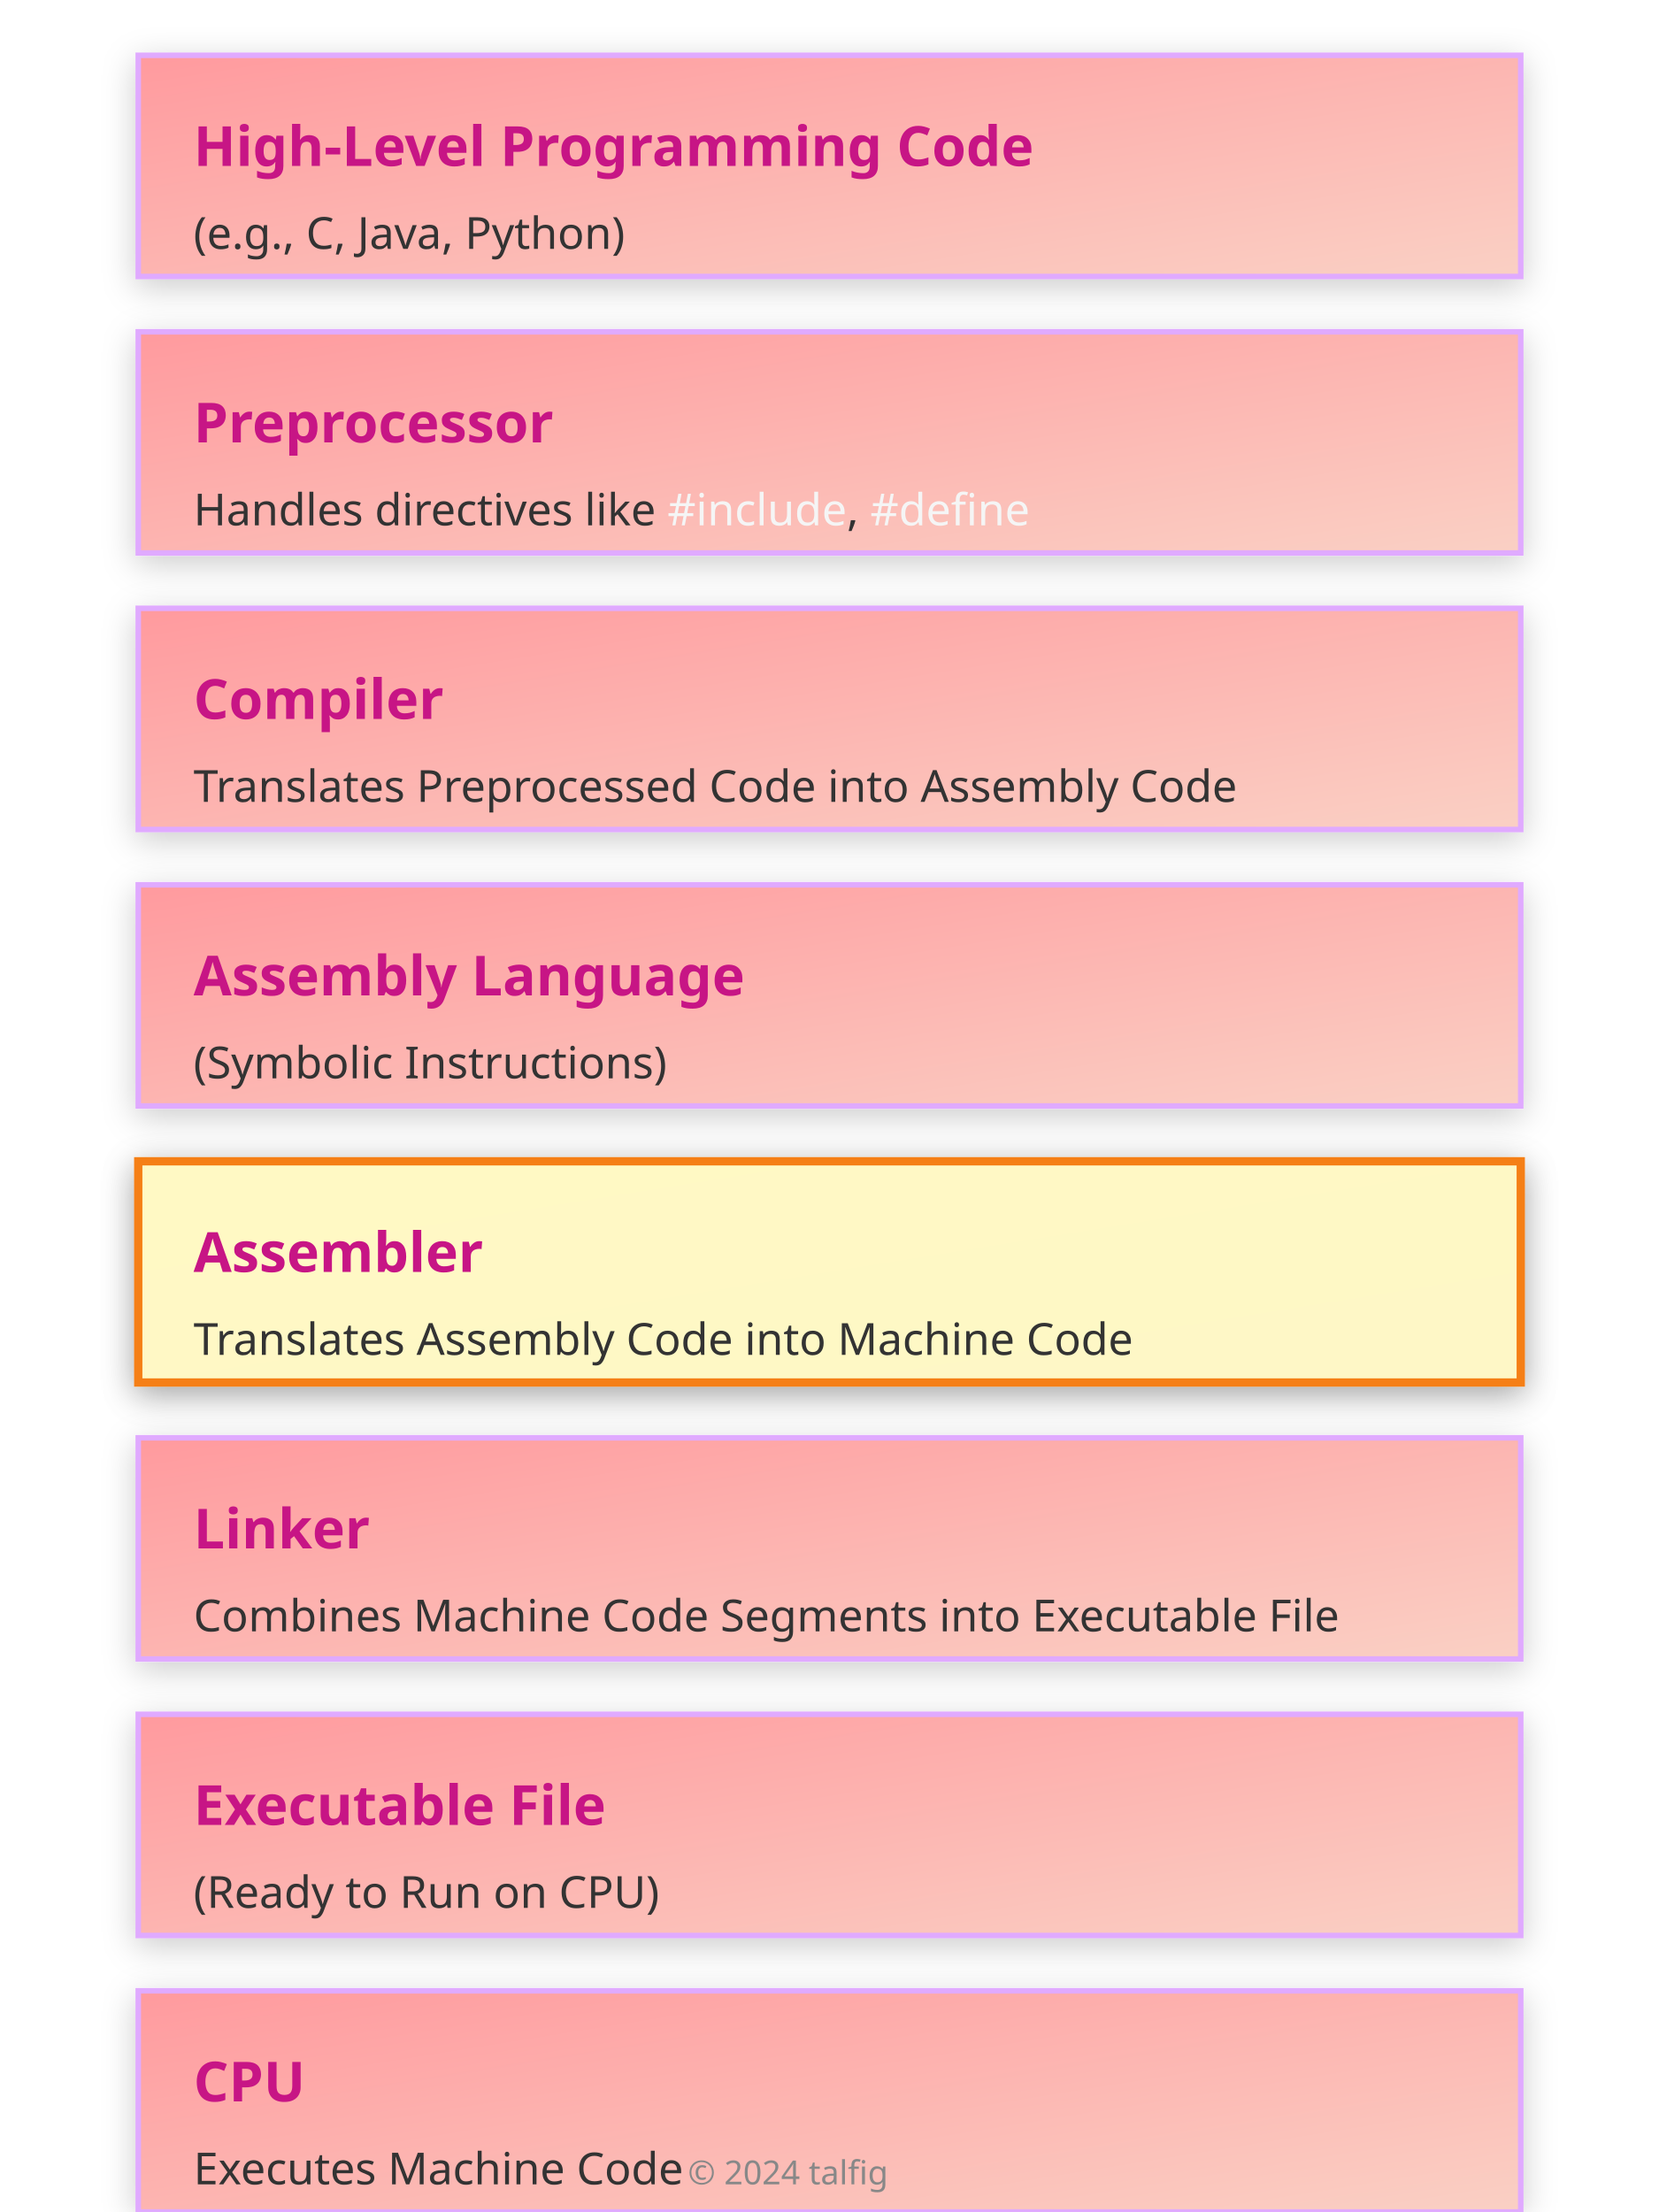
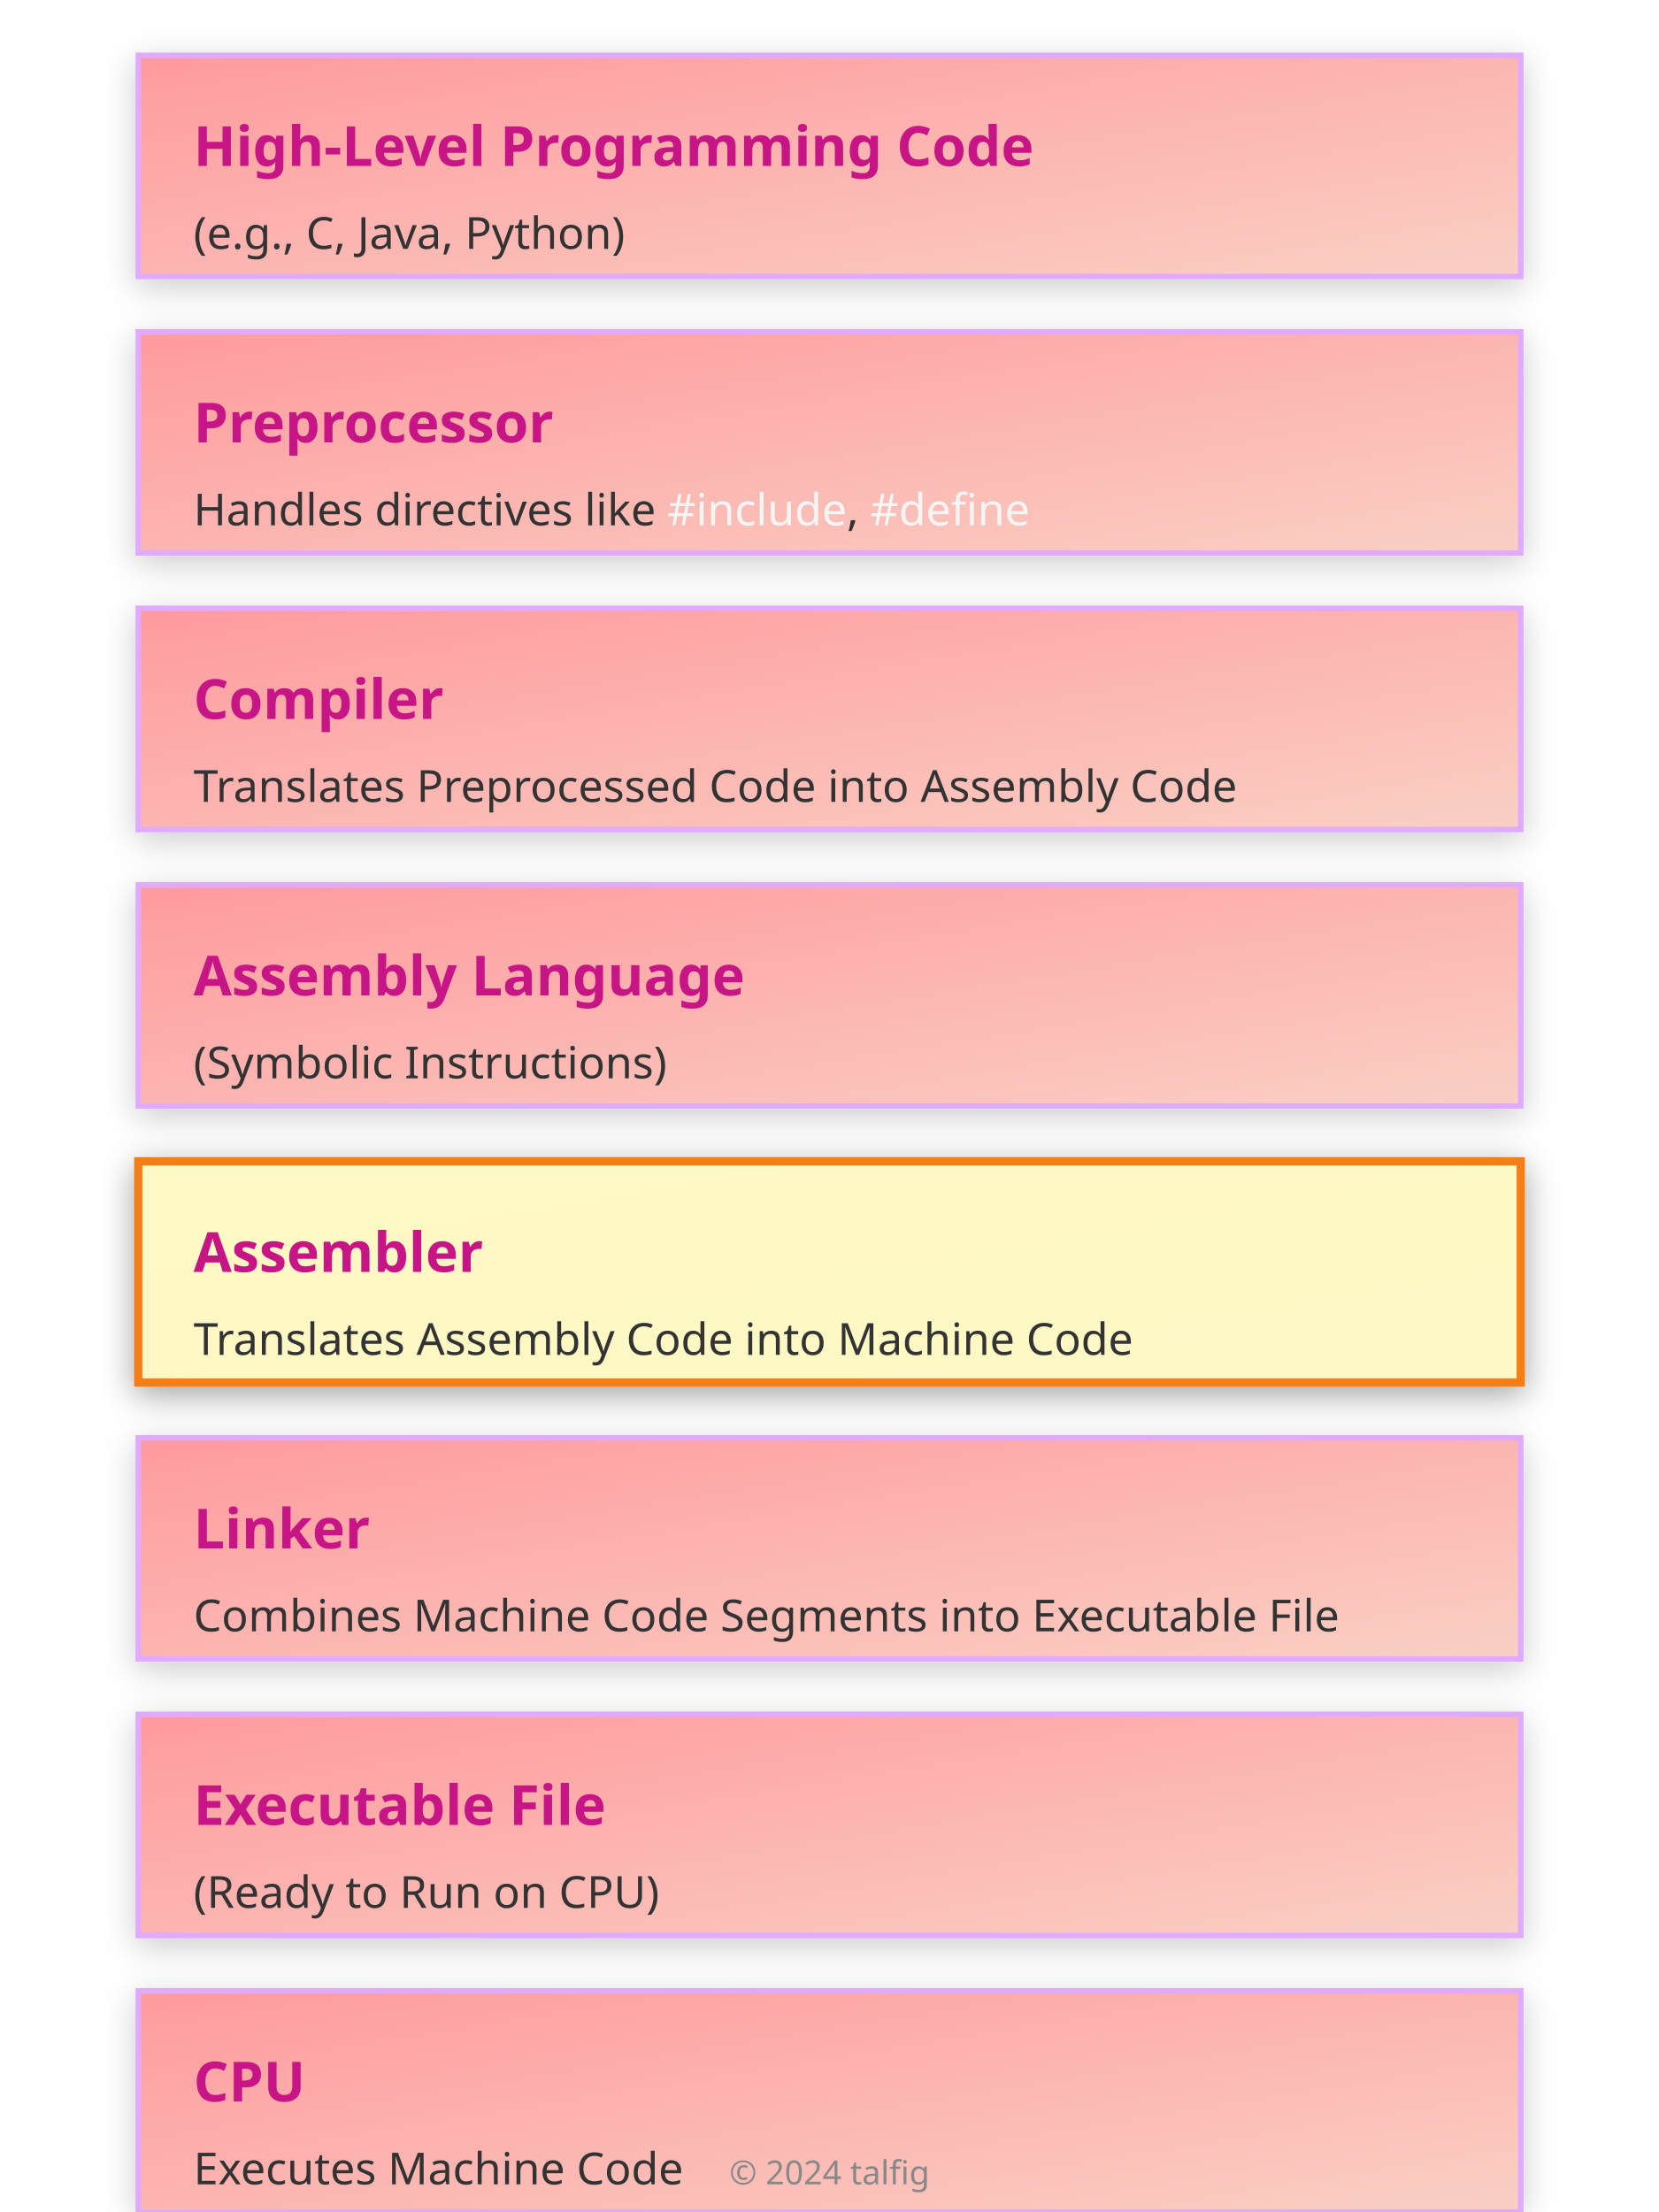
<svg xmlns="http://www.w3.org/2000/svg" width="600" height="800" viewBox="0 0 600 800">
  <style>
    .box {
      fill: url(#boxGradient);
      stroke: #e0aaff;
      stroke-width: 2;
      filter: drop-shadow(0 3px 6px rgba(0,0,0,0.2));
    }
    .arrow {
      font-size: 30px;
      fill: #4b0082;
      opacity: 0;
    }
    .arrow-animation {
      animation: moveArrow 1.5s linear infinite;
    }
    .highlight {
      fill: url(#highlightGradient);
      stroke: #f57f17;
      stroke-width: 3;
    }
    .text {
      font-size: 16px;
      fill: #333;
      font-family: 'Segoe UI', Tahoma, Geneva, Verdana, sans-serif;
    }
    .title {
      font-size: 20px;
      fill: #c71585;
      font-weight: bold;
      font-family: 'Segoe UI', Tahoma, Geneva, Verdana, sans-serif;
    }
    @keyframes moveArrow {
      0% { transform: translateY(0); opacity: 1; }
      50% { opacity: 1; }
      100% { transform: translateY(80px); opacity: 0; }
    }
    .pointer {
      fill: #f57f17;
    }
    .watermark {
      font-size: 12px;
      fill: #888;
      text-anchor: middle;
      font-family: 'Segoe UI', Tahoma, Geneva, Verdana, sans-serif;
    }
  </style>
  <defs>
    <linearGradient id="boxGradient" x1="0%" y1="0%" x2="100%" y2="100%">
      <stop offset="0%" style="stop-color:#ff9a9e;stop-opacity:1" />
      <stop offset="100%" style="stop-color:#fad0c4;stop-opacity:1" />
    </linearGradient>
    <linearGradient id="highlightGradient" x1="0%" y1="0%" x2="100%" y2="100%">
      <stop offset="0%" style="stop-color:#fff9c4;stop-opacity:1" />
      <stop offset="100%" style="stop-color:#fef7c6;stop-opacity:1" />
    </linearGradient>
  </defs>
  <rect x="50" y="20" width="500" height="80" class="box" />
  <text x="70" y="60" class="title">High-Level Programming Code</text>
  <text x="70" y="90" class="text">(e.g., C, Java, Python)</text>
  <rect x="50" y="120" width="500" height="80" class="box" />
  <text x="70" y="160" class="title">Preprocessor</text>
  <text x="70" y="190" class="text">Handles directives like <tspan fill="#f5f5f5">#include</tspan>, <tspan fill="#f5f5f5">#define</tspan>
  </text>
  <rect x="50" y="220" width="500" height="80" class="box" />
  <text x="70" y="260" class="title">Compiler</text>
  <text x="70" y="290" class="text">Translates Preprocessed Code into Assembly Code</text>
  <rect x="50" y="320" width="500" height="80" class="box" />
  <text x="70" y="360" class="title">Assembly Language</text>
  <text x="70" y="390" class="text">(Symbolic Instructions)</text>
  <rect x="50" y="420" width="500" height="80" class="box" />
  <text x="70" y="460" class="title">Assembler</text>
  <text x="70" y="490" class="text">Translates Assembly Code into Machine Code</text>
  <rect x="50" y="520" width="500" height="80" class="box" />
  <text x="70" y="560" class="title">Linker</text>
  <text x="70" y="590" class="text">Combines Machine Code Segments into Executable File</text>
  <rect x="50" y="620" width="500" height="80" class="box" />
  <text x="70" y="660" class="title">Executable File</text>
  <text x="70" y="690" class="text">(Ready to Run on CPU)</text>
  <rect x="50" y="720" width="500" height="80" class="box" />
  <text x="70" y="760" class="title">CPU</text>
  <text x="70" y="790" class="text">Executes Machine Code</text>
  <text x="280" y="110" class="arrow arrow-animation">⇩</text>
  <text x="280" y="210" class="arrow arrow-animation">⇩</text>
  <text x="280" y="310" class="arrow arrow-animation">⇩</text>
  <text x="280" y="410" class="arrow arrow-animation">⇩</text>
  <text x="280" y="510" class="arrow arrow-animation">⇩</text>
  <text x="280" y="610" class="arrow arrow-animation">⇩</text>
  <text x="280" y="710" class="arrow arrow-animation">⇩</text>
  <rect x="50" y="420" width="500" height="80" class="box highlight" />
  <text x="70" y="460" class="title">Assembler</text>
  <text x="70" y="490" class="text">Translates Assembly Code into Machine Code</text>
-   <text x="285" y="790" class="watermark">© 2024 talfig</text>
+   <text x="300" y="790" class="watermark">© 2024 talfig</text>
</svg>
